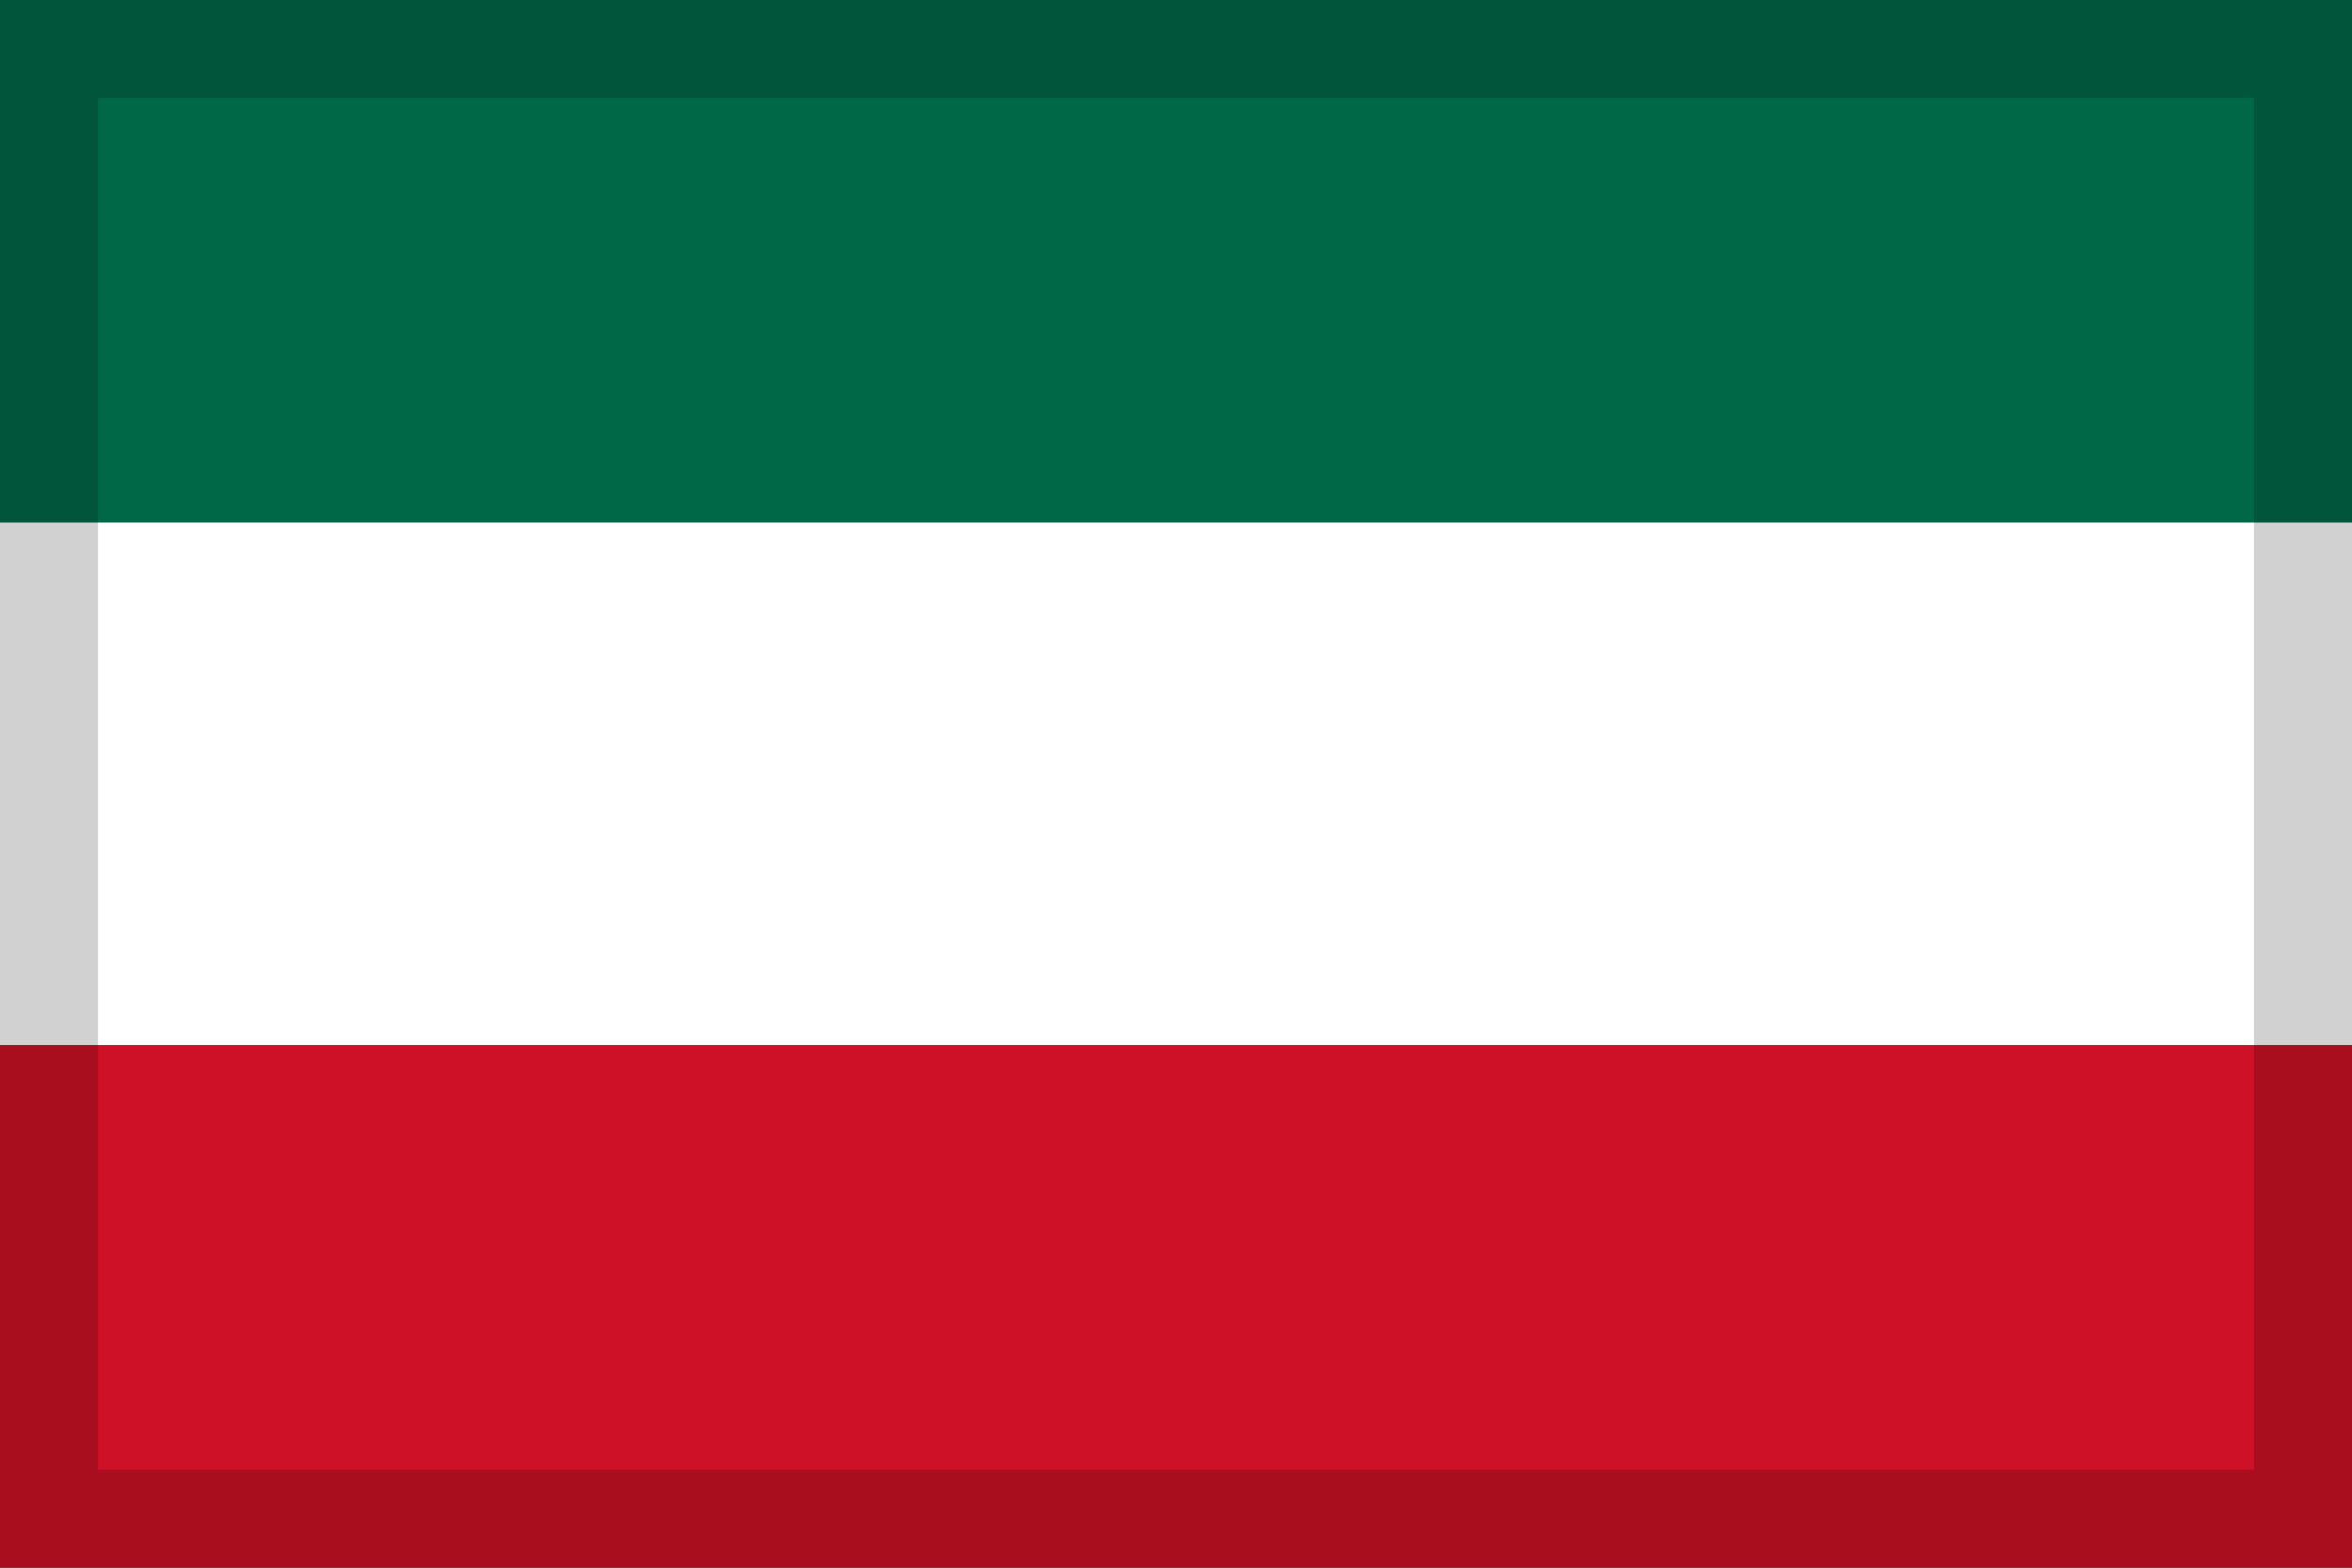
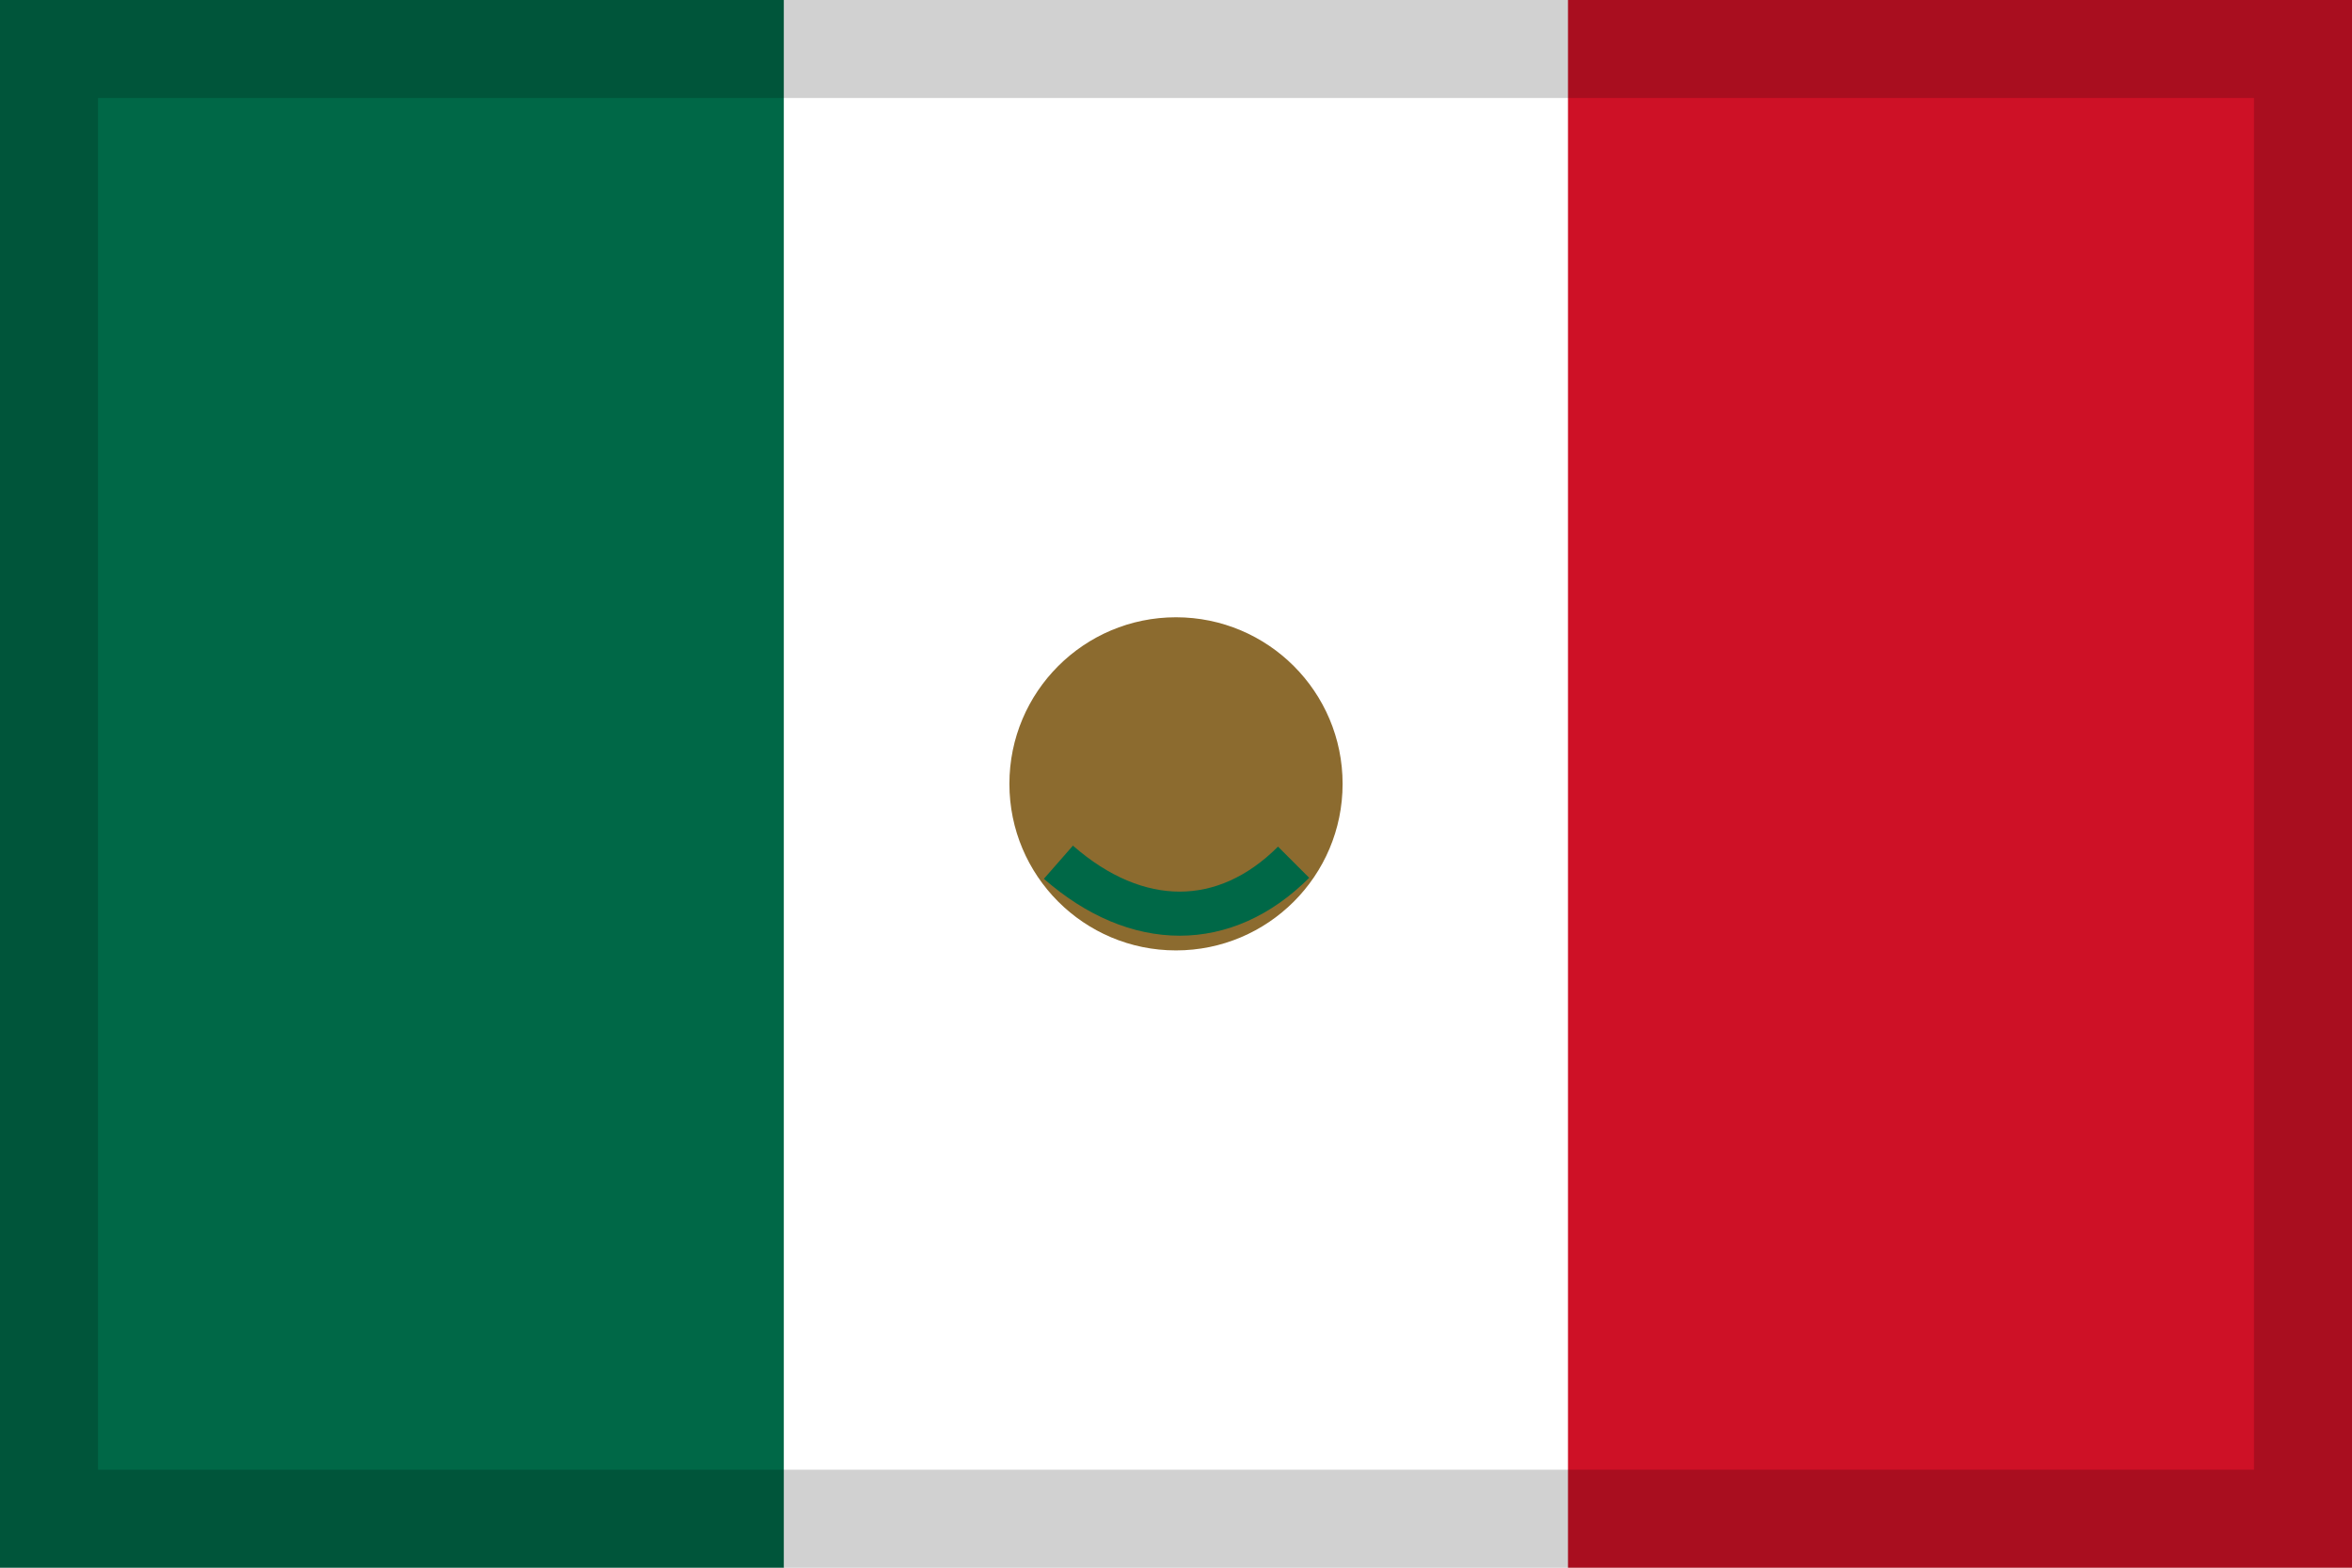
- <svg xmlns="http://www.w3.org/2000/svg" viewBox="0 0 24 16" role="img" aria-label="MX flag">
-   <rect width="24" height="16" fill="#006847" />
-   <rect y="5.333" width="24" height="5.334" fill="#ffffff" />
-   <rect y="10.667" width="24" height="5.333" fill="#ce1126" />
+ <svg xmlns="http://www.w3.org/2000/svg" viewBox="0 0 24 16" role="img" aria-label="Mexico flag">
+   <rect width="8" height="16" fill="#006847" />
+   <rect x="8" width="8" height="16" fill="#fff" />
+   <rect x="16" width="8" height="16" fill="#ce1126" />
+   <circle cx="12" cy="8" r="1.7" fill="#8c6b2f" />
+   <path d="M10.8 8.8c.8.7 1.7.7 2.4 0" fill="none" stroke="#006847" stroke-width=".45" />
  <rect x=".5" y=".5" width="23" height="15" fill="none" stroke="rgba(0,0,0,.18)" />
</svg>
